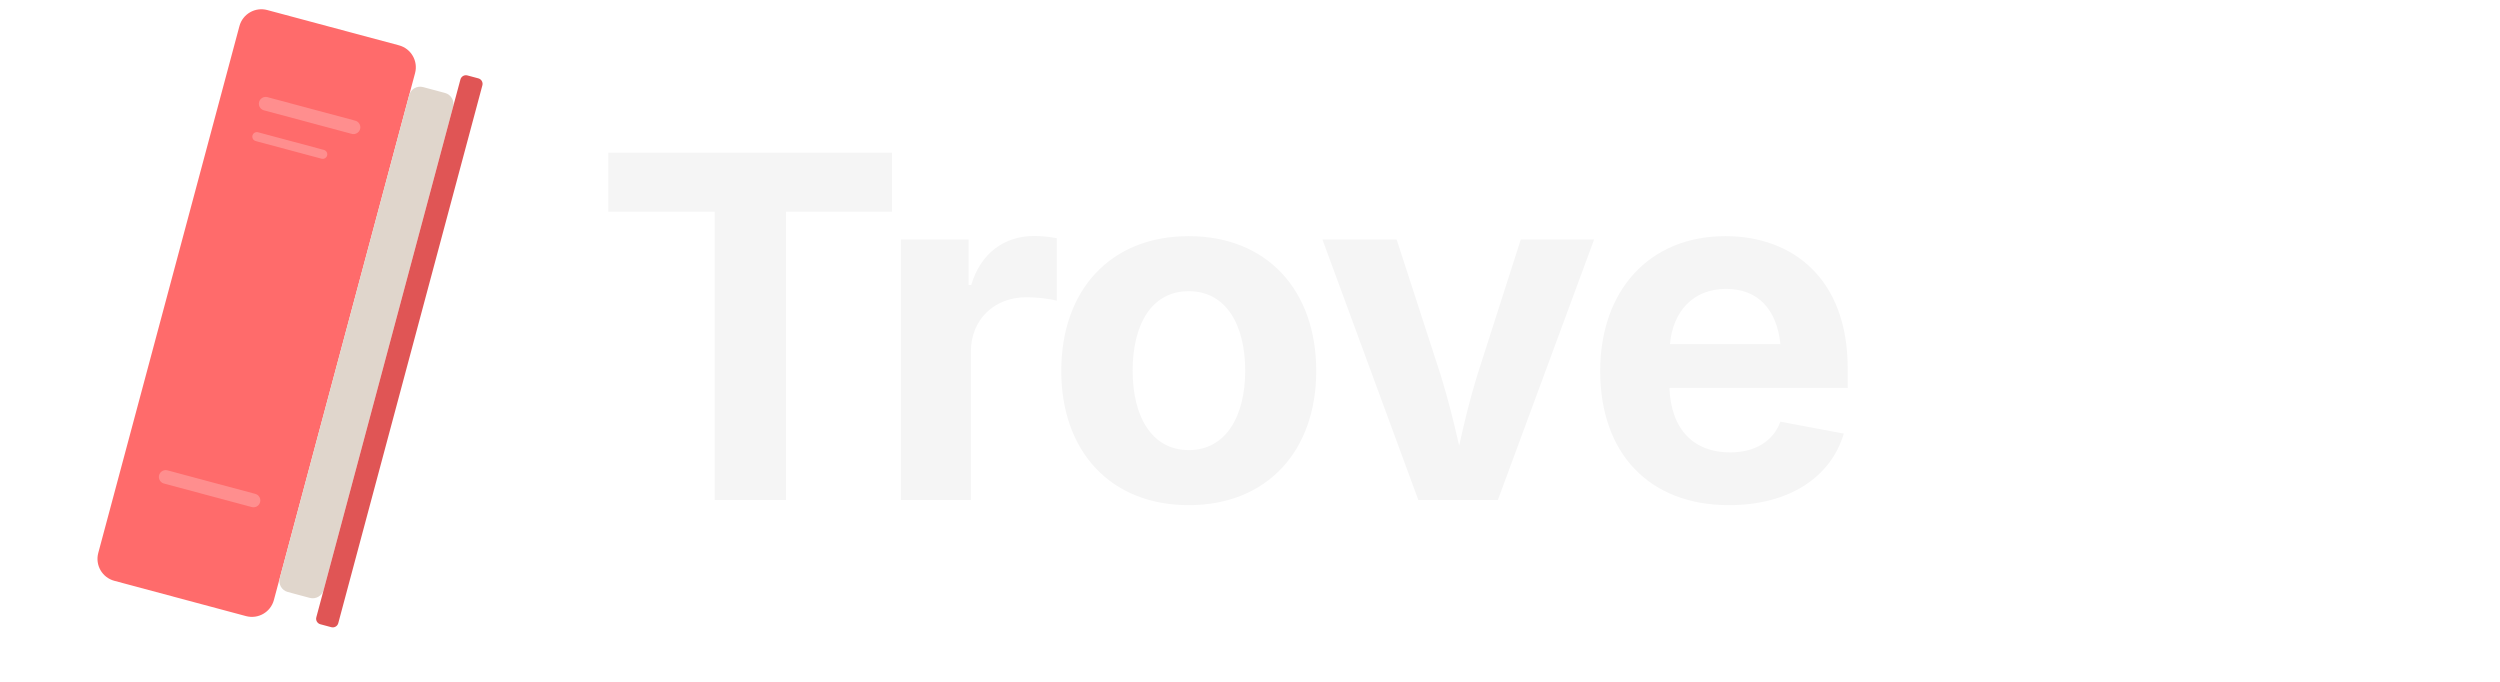
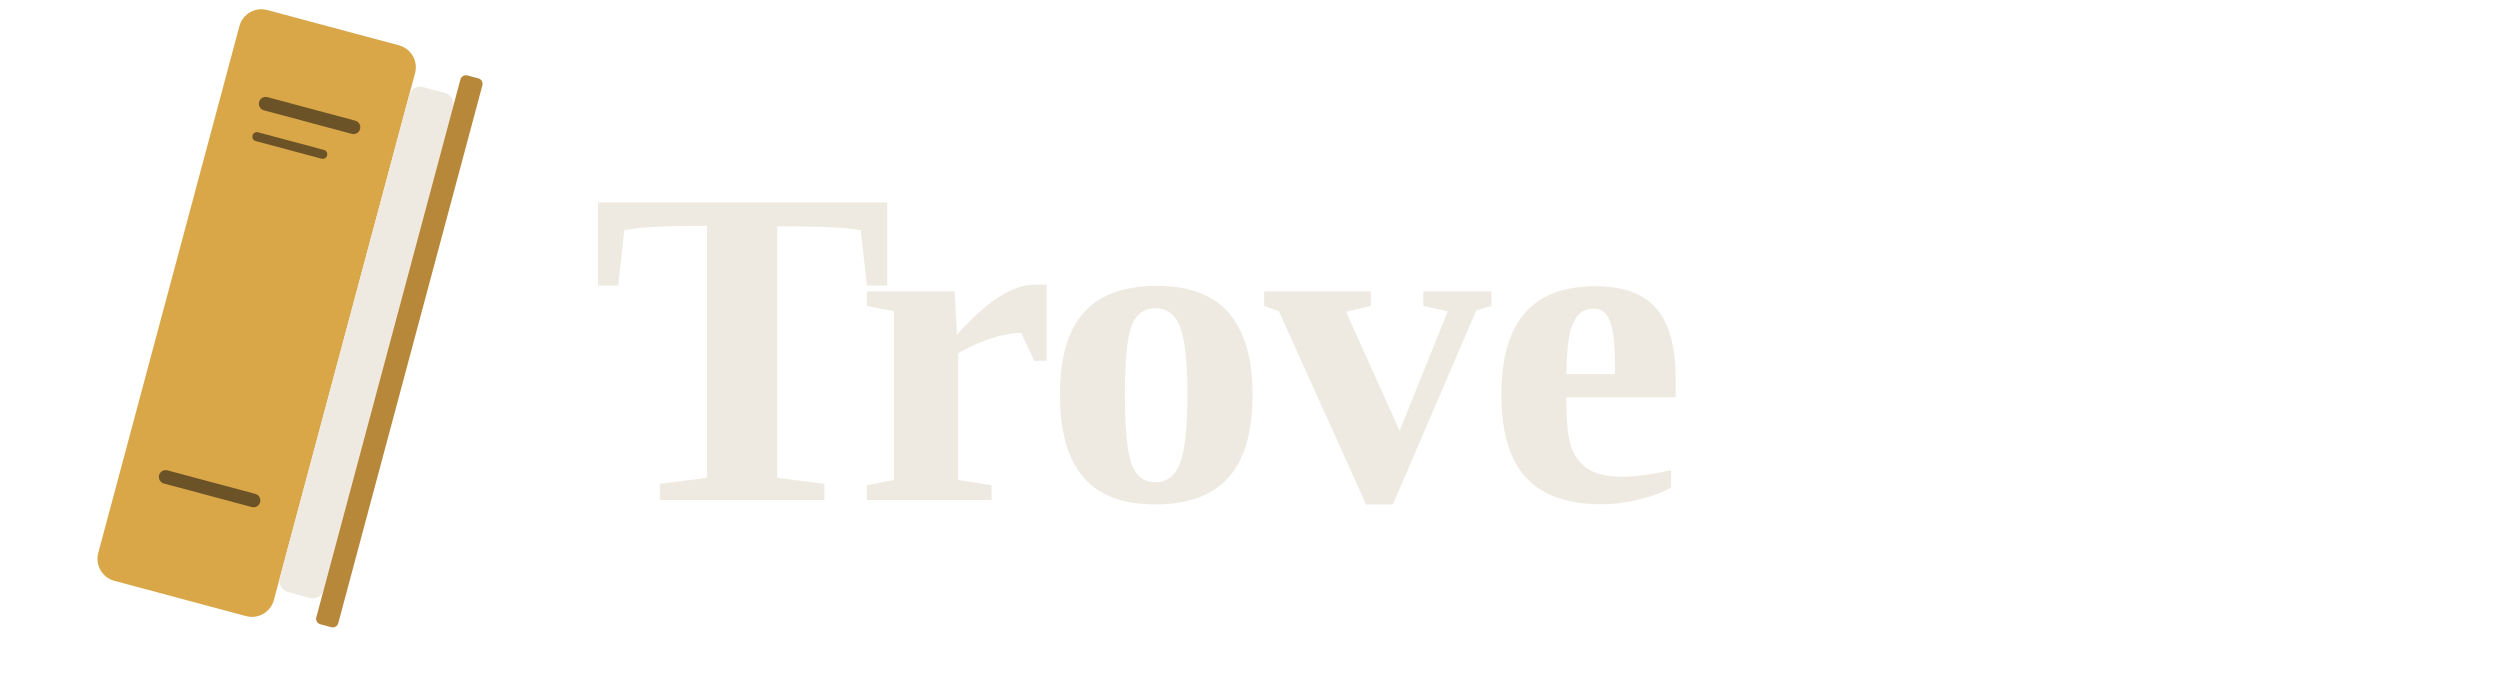
<svg xmlns="http://www.w3.org/2000/svg" viewBox="0 0 220 60" fill="none">
  <g transform="translate(14, 2)">
    <g transform="rotate(15, 10, 28)">
-       <rect x="0" y="0" width="16" height="52" rx="2" fill="#FF6B6B" />
-       <rect x="16" y="3" width="4" height="46" rx="1" fill="#e0d6cc" />
-       <rect x="20" y="1" width="2" height="50" rx="0.5" fill="#e05555" />
-       <line x1="4" y1="8" x2="12" y2="8" stroke="#FF8E8E" stroke-width="1.2" stroke-linecap="round" />
-       <line x1="4" y1="11" x2="10" y2="11" stroke="#FF8E8E" stroke-width="0.8" stroke-linecap="round" />
-       <line x1="4" y1="42" x2="12" y2="42" stroke="#FF8E8E" stroke-width="1.2" stroke-linecap="round" />
+       <rect x="0" y="0" width="16" height="52" rx="2" fill="#D9A648" />
+       <rect x="16" y="3" width="4" height="46" rx="1" fill="#EFEAE1" />
+       <rect x="20" y="1" width="2" height="50" rx="0.5" fill="#B8883A" />
+       <line x1="4" y1="8" x2="12" y2="8" stroke="#100E0C" stroke-width="1.2" stroke-linecap="round" opacity="0.55" />
+       <line x1="4" y1="11" x2="10" y2="11" stroke="#100E0C" stroke-width="0.8" stroke-linecap="round" opacity="0.55" />
+       <line x1="4" y1="42" x2="12" y2="42" stroke="#100E0C" stroke-width="1.2" stroke-linecap="round" opacity="0.55" />
    </g>
  </g>
-   <text x="52" y="44" font-family="system-ui, -apple-system, 'Segoe UI', sans-serif" font-size="42" font-weight="700" letter-spacing="-1" fill="#f5f5f5">Trove</text>
+   <text x="52" y="44" font-family="Georgia, 'Iowan Old Style', 'Times New Roman', serif" font-size="40" font-weight="600" letter-spacing="-0.5" fill="#EFEAE1">Trove</text>
</svg>
